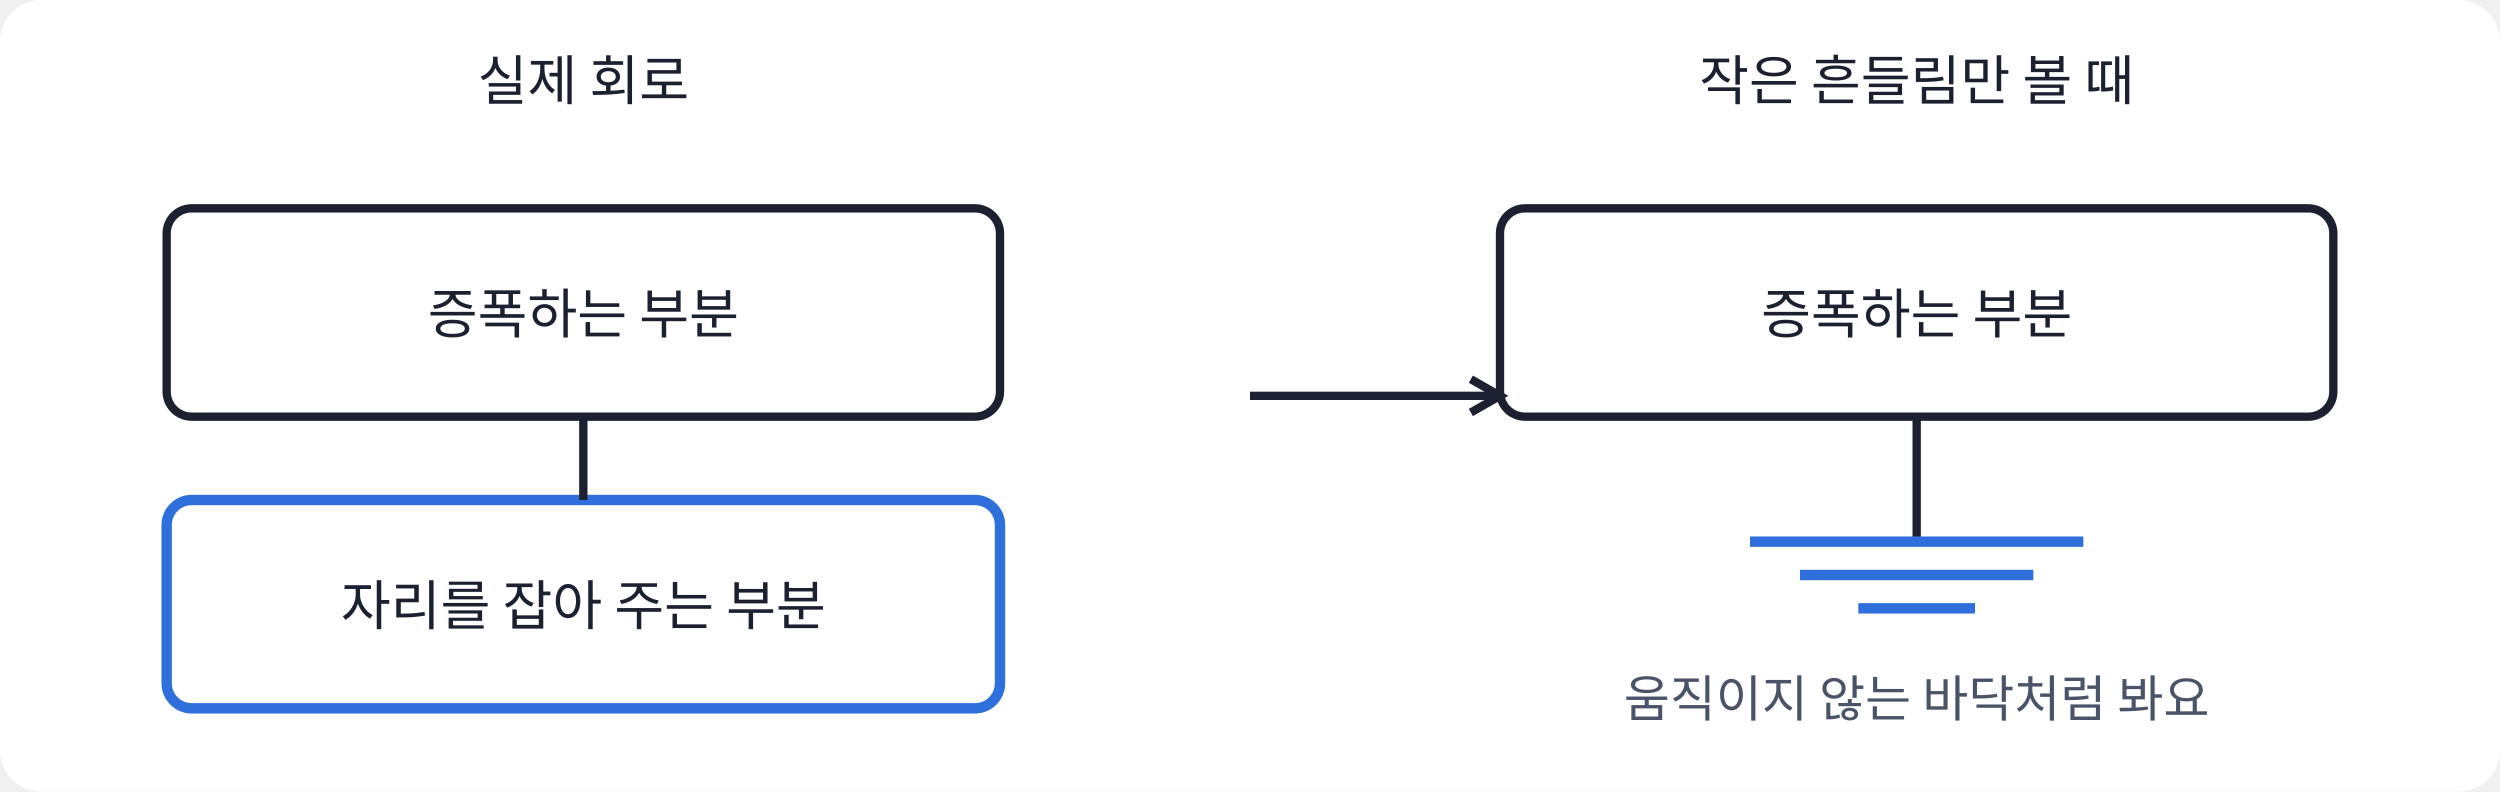
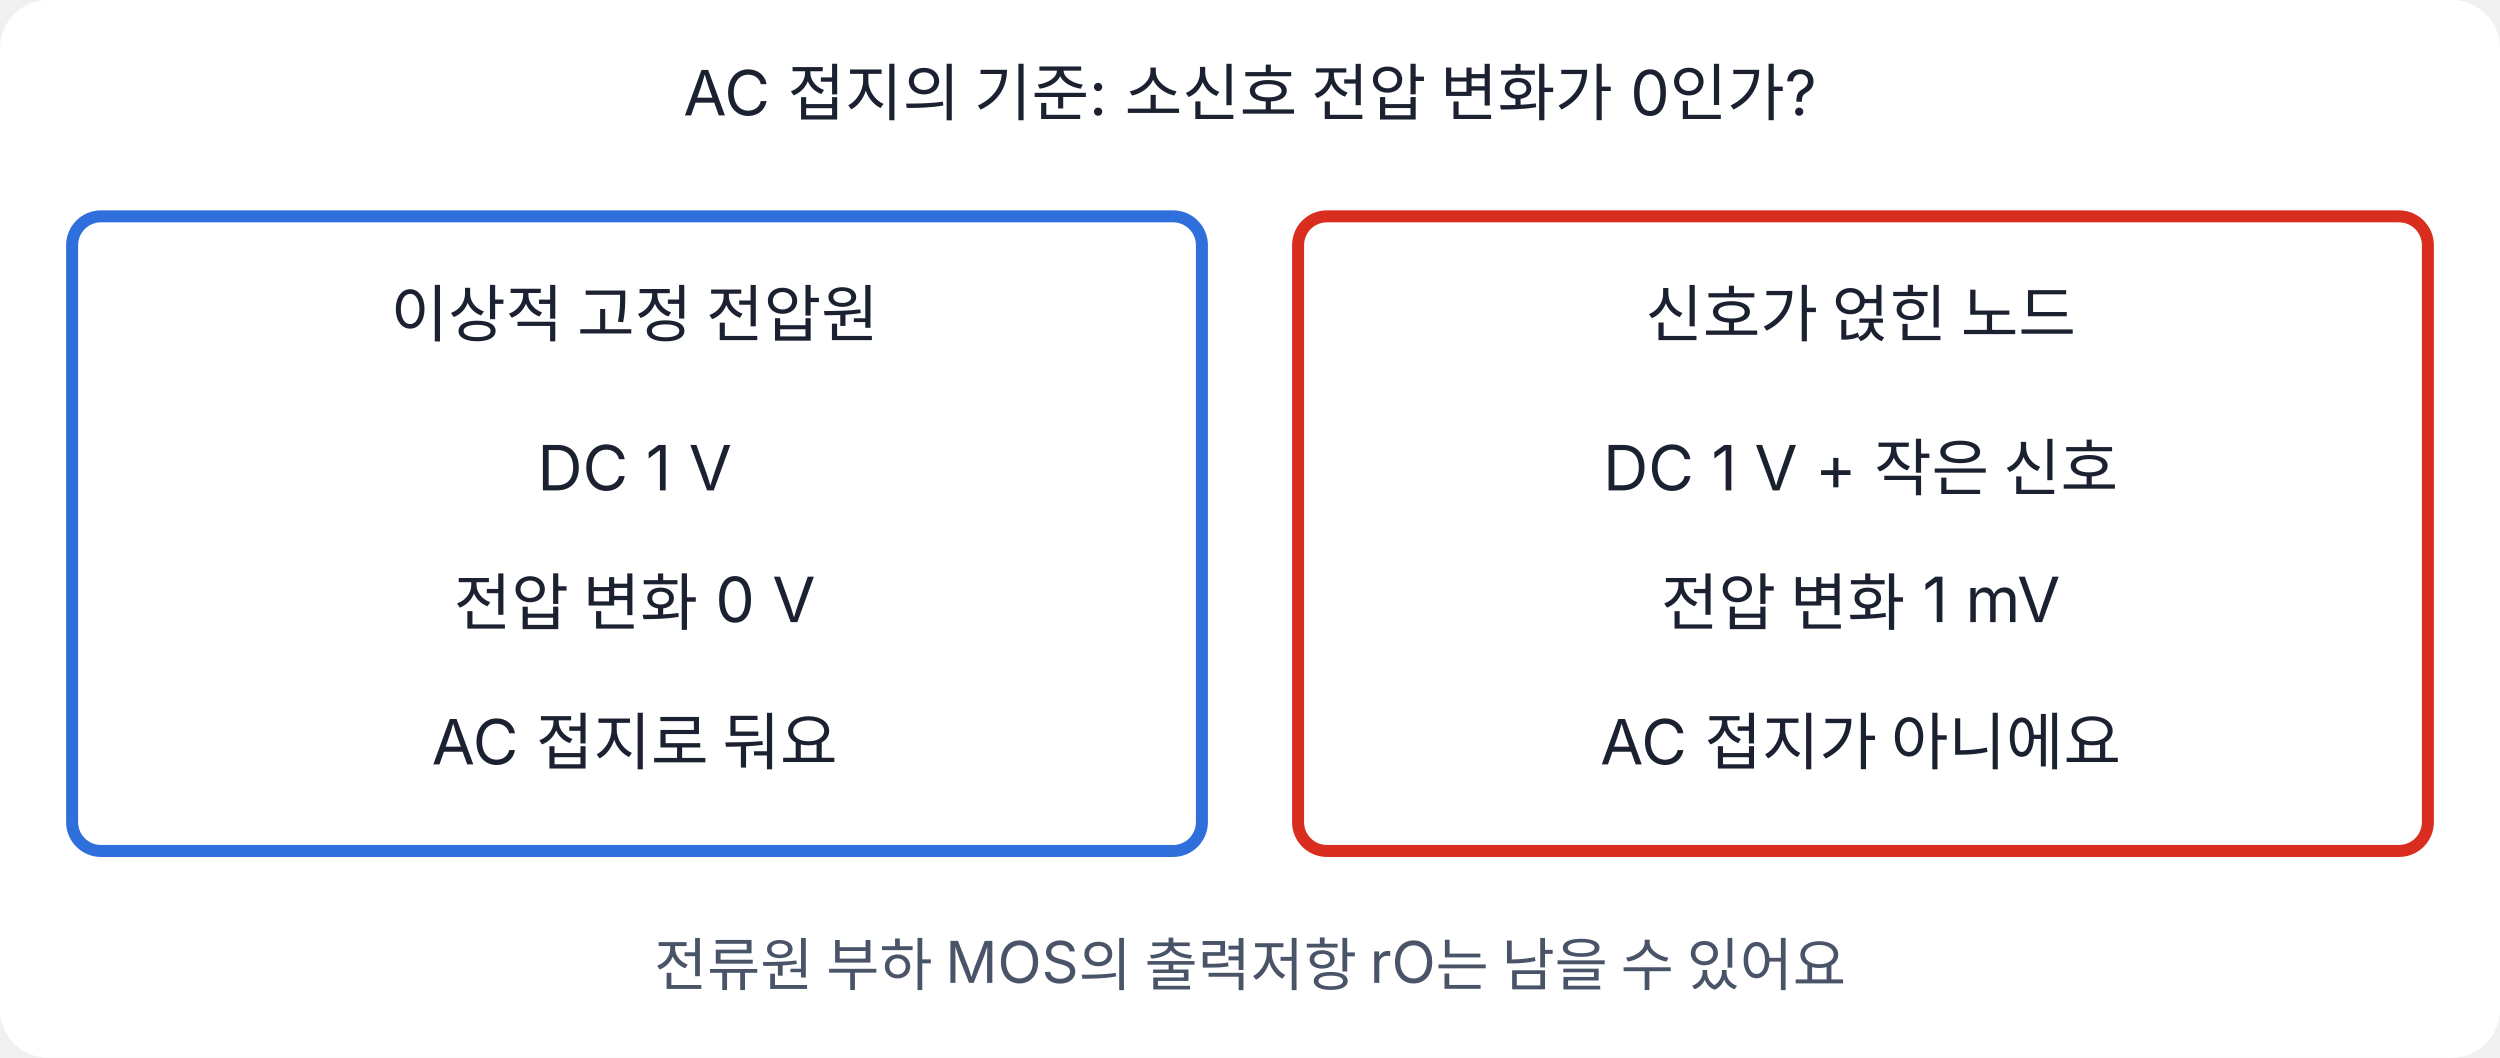
- <svg xmlns="http://www.w3.org/2000/svg" width="600" height="190" viewBox="0 0 600 190" role="img" aria-label="왼쪽 실제 회로에는 선으로 그린 증폭하는 부분 상자 아래에 강조색 테두리의 자리를 잡아 주는 부분 상자가 붙어 있어요. 오른쪽 작은 흔들림만 볼 때는 그 상자 대신 강조색 선 세 줄로 된 바닥 기호만 남아요.">
+ <svg xmlns="http://www.w3.org/2000/svg" width="520" height="220" viewBox="0 0 520 220" role="img" aria-label="DC 값이 같아도 전압 변화가 0인 노드만 AC 접지로 두며 출력저항은 남을 수 있음">
  <style>
svg { color: #1b2130; font-family: -apple-system, 'Apple SD Gothic Neo', 'Noto Sans KR', sans-serif; }
.fig-ink { stroke: #1b2130; fill: none; stroke-width: 2; }
.fig-accent { stroke: #2f6fdb; fill: none; stroke-width: 2.5; }
.fig-danger { stroke: #d92d20; fill: none; stroke-width: 2.5; }
.fig-dot { fill: #2f6fdb; }
.fig-text { fill: #1b2130; font-size: 13px; }
.fig-muted { fill: #4a5468; font-size: 12px; }
.axis { stroke: #dde2ea; stroke-width: 1.5; }
.tick { fill: #4a5468; font-size: 11px; }
.plot-truth { fill: none; stroke: #4a5468; stroke-width: 1.5; stroke-dasharray: 5 4; }
.plot-fit { fill: none; stroke: #2f6fdb; stroke-width: 2.5; }
.pt-train { fill: #2f6fdb; }
.pt-test { fill: #b54708; }
.mark-ml { stroke: #2f6fdb; stroke-width: 1.5; stroke-dasharray: 3 3; }
.mark-map { stroke: #067647; stroke-width: 1.5; stroke-dasharray: 3 3; }
.plot-like { fill: none; stroke: #2f6fdb; stroke-width: 2; }
.plot-prior { fill: none; stroke: #6941c6; stroke-width: 2; stroke-dasharray: 6 4; }
.plot-post { fill: none; stroke: #067647; stroke-width: 3; }
</style>
-   <rect x="0" y="0" width="600" height="190" rx="10" fill="#ffffff" />
-   <text class="fig-text" x="140" y="24" font-size="14" text-anchor="middle">실제 회로</text>
-   <rect class="fig-ink" x="40" y="50" width="200" height="50" rx="6" stroke-width="2" />
-   <text class="fig-text" x="140" y="80" font-size="13" text-anchor="middle">증폭하는 부분</text>
-   <rect class="fig-accent" x="40" y="120" width="200" height="50" rx="6" stroke-width="2" />
-   <text class="fig-text" x="140" y="150" font-size="13" text-anchor="middle">자리를 잡아 주는 부분</text>
-   <line class="fig-ink" x1="140" y1="100" x2="140" y2="120" stroke-width="2" />
-   <line class="fig-ink" x1="300" y1="95" x2="360" y2="95" stroke-width="2" />
-   <polyline class="fig-ink" points="353.0,99.0 360,95 353.0,91.0" stroke-width="2" />
-   <text class="fig-text" x="460" y="24" font-size="14" text-anchor="middle">작은 흔들림만 볼 때</text>
-   <rect class="fig-ink" x="360" y="50" width="200" height="50" rx="6" stroke-width="2" />
-   <text class="fig-text" x="460" y="80" font-size="13" text-anchor="middle">증폭하는 부분</text>
-   <line class="fig-ink" x1="460" y1="100" x2="460" y2="130" stroke-width="2" />
-   <line class="fig-accent" x1="420" y1="130" x2="500" y2="130" stroke-width="3" />
-   <line class="fig-accent" x1="432" y1="138" x2="488" y2="138" stroke-width="2" />
-   <line class="fig-accent" x1="446" y1="146" x2="474" y2="146" stroke-width="2" />
-   <text class="fig-muted" x="460" y="172" font-size="12" text-anchor="middle">움직이지 않는 바닥처럼 봐요</text>
+   <rect x="0" y="0" width="520" height="220" rx="10" fill="#ffffff" />
+   <text class="fig-text" x="260" y="24" text-anchor="middle" font-size="15">AC 접지의 기준: 소신호 전압 변화가 0인가?</text>
+   <rect class="fig-accent" x="15" y="45" width="235" height="132" rx="6" />
+   <text class="fig-text" x="132" y="70" text-anchor="middle" font-size="14">이상적 고정 전압원</text>
+   <text class="fig-text" x="132" y="102" text-anchor="middle" font-size="14">DC 1 V</text>
+   <text class="fig-text" x="132" y="130" text-anchor="middle" font-size="14">전압 변화 0 V</text>
+   <text class="fig-text" x="132" y="159" text-anchor="middle" font-size="14">AC 접지로 둬요</text>
+   <rect class="fig-danger" x="270" y="45" width="235" height="132" rx="6" />
+   <text class="fig-text" x="387" y="70" text-anchor="middle" font-size="14">신호가 얹힌 노드</text>
+   <text class="fig-text" x="387" y="102" text-anchor="middle" font-size="14">DC 1 V + 작은 신호</text>
+   <text class="fig-text" x="387" y="130" text-anchor="middle" font-size="14">전압 변화 1 mV</text>
+   <text class="fig-text" x="387" y="159" text-anchor="middle" font-size="14">AC 접지가 아니에요</text>
+   <text class="fig-muted" x="260" y="205" text-anchor="middle" font-size="14">전류원 부하 MOS의 출력저항 rO는 남을 수 있어요</text>
</svg>
